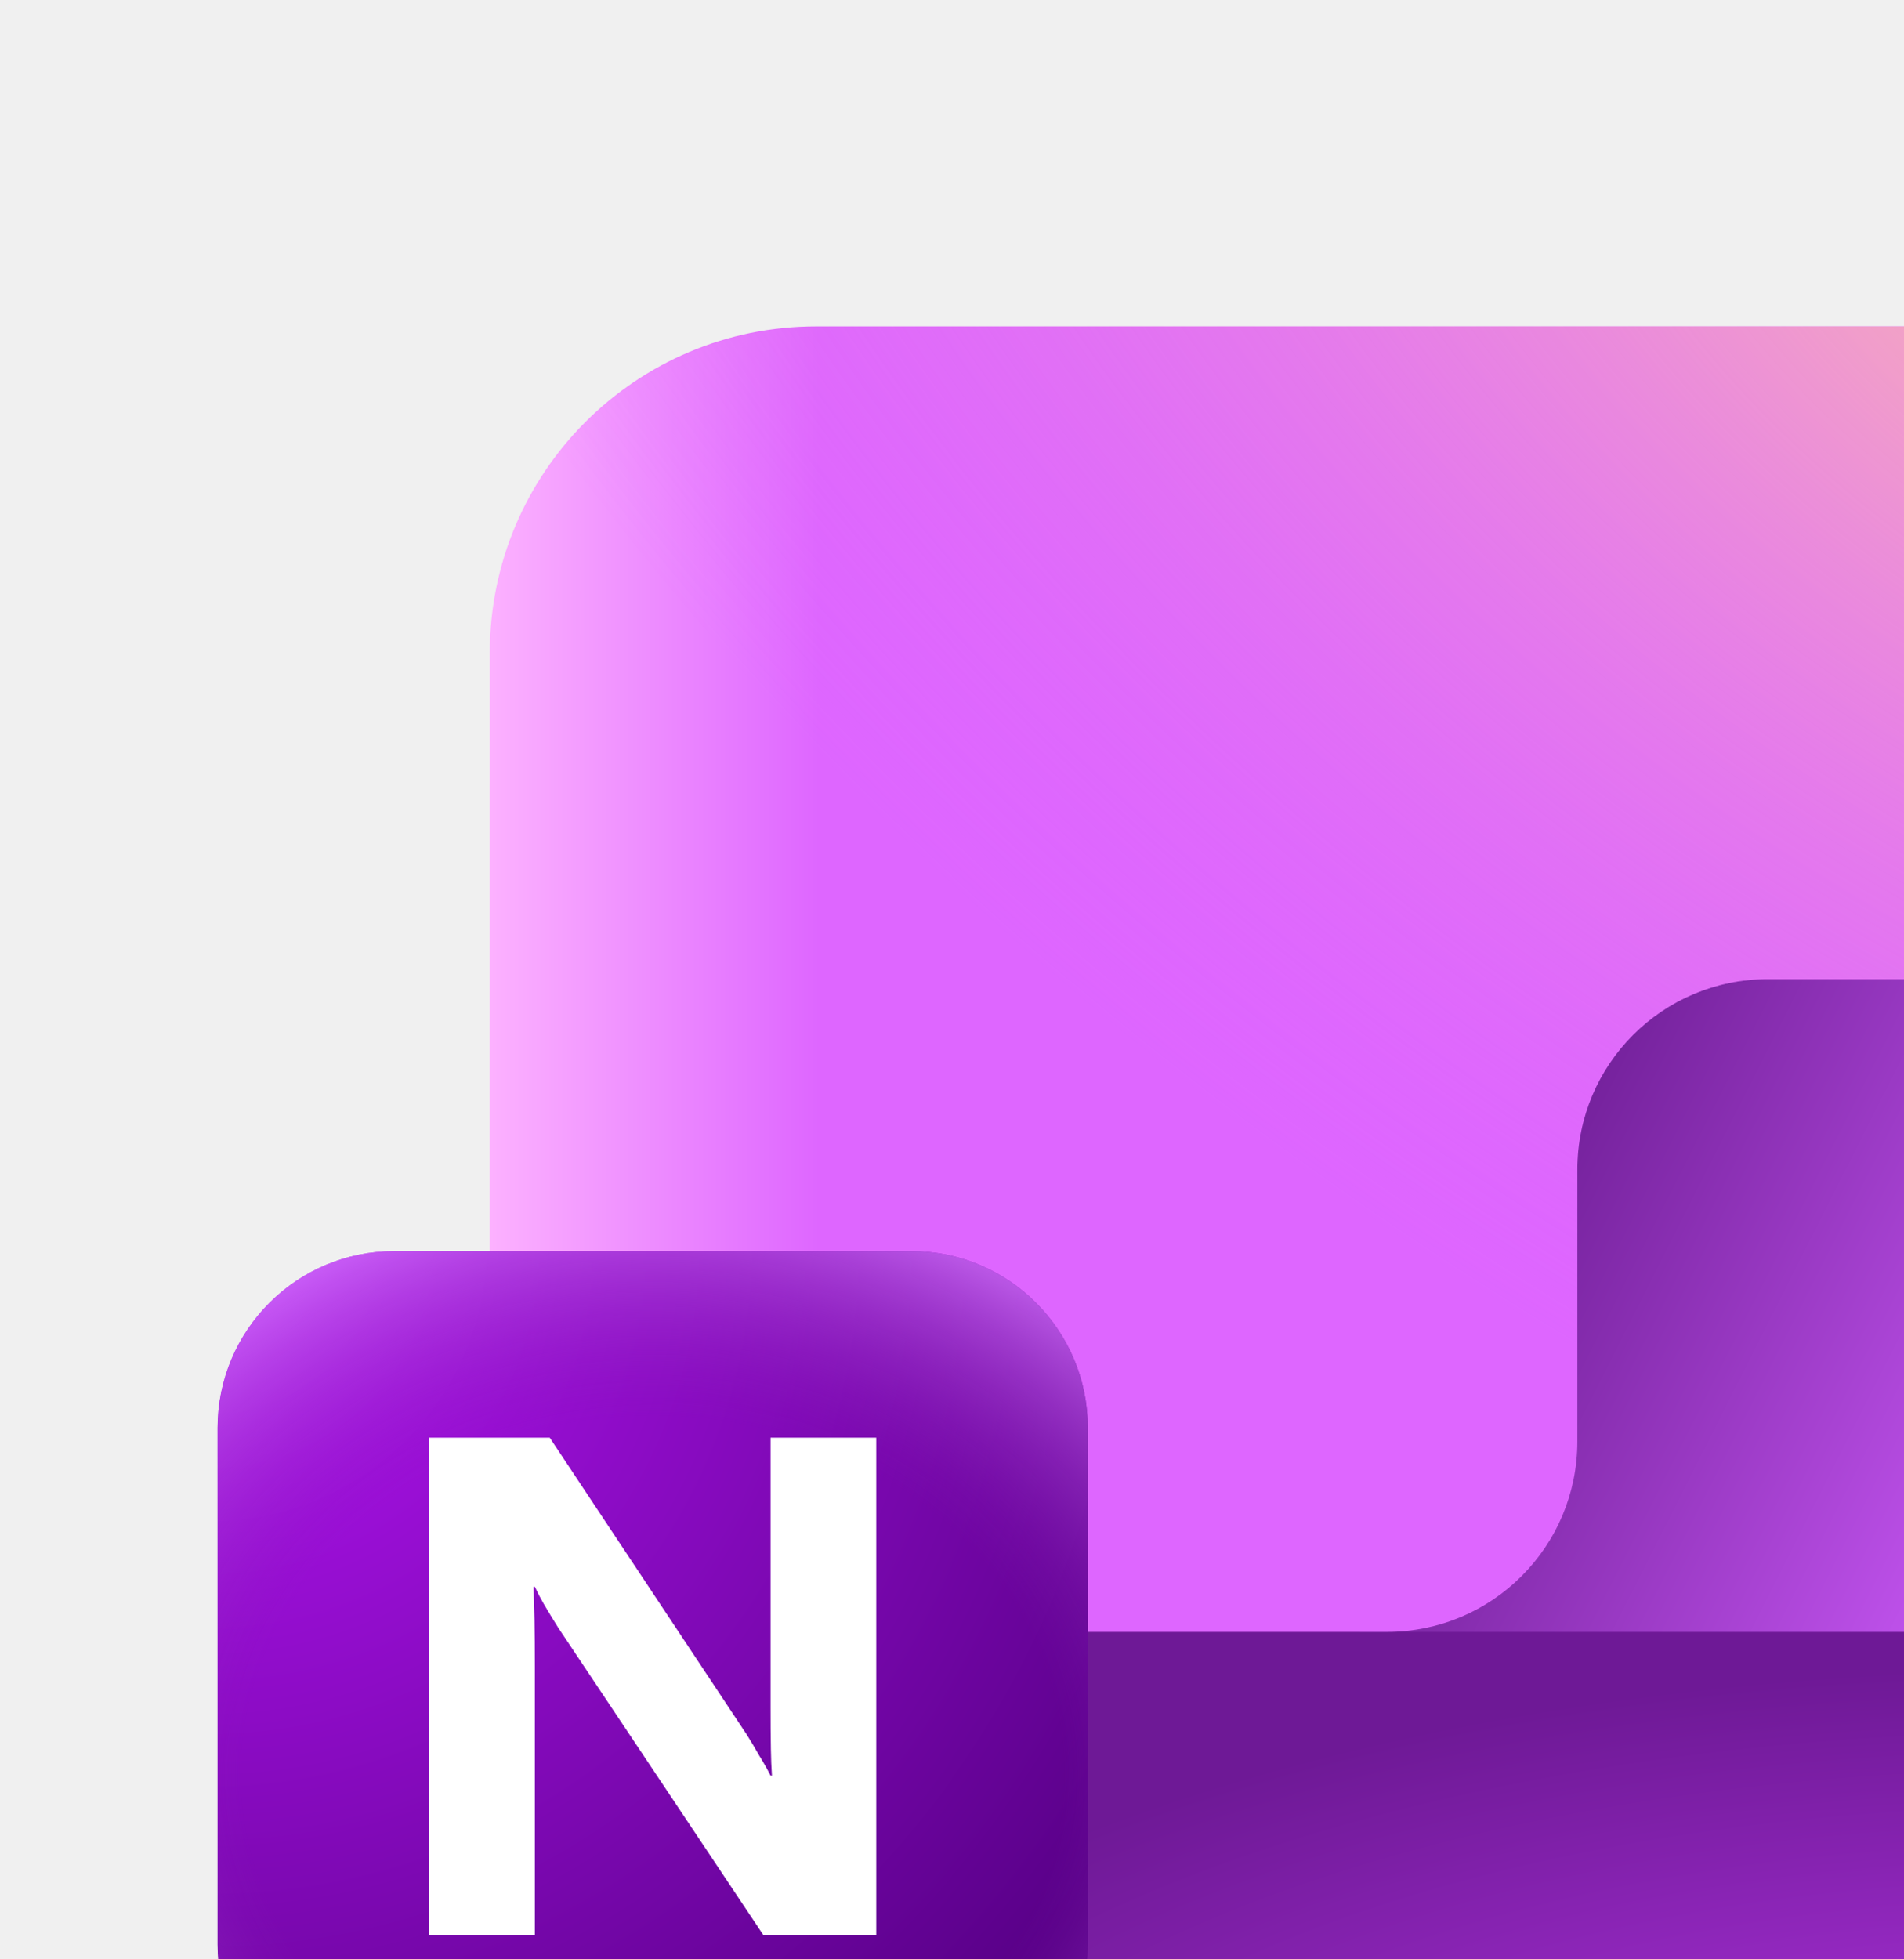
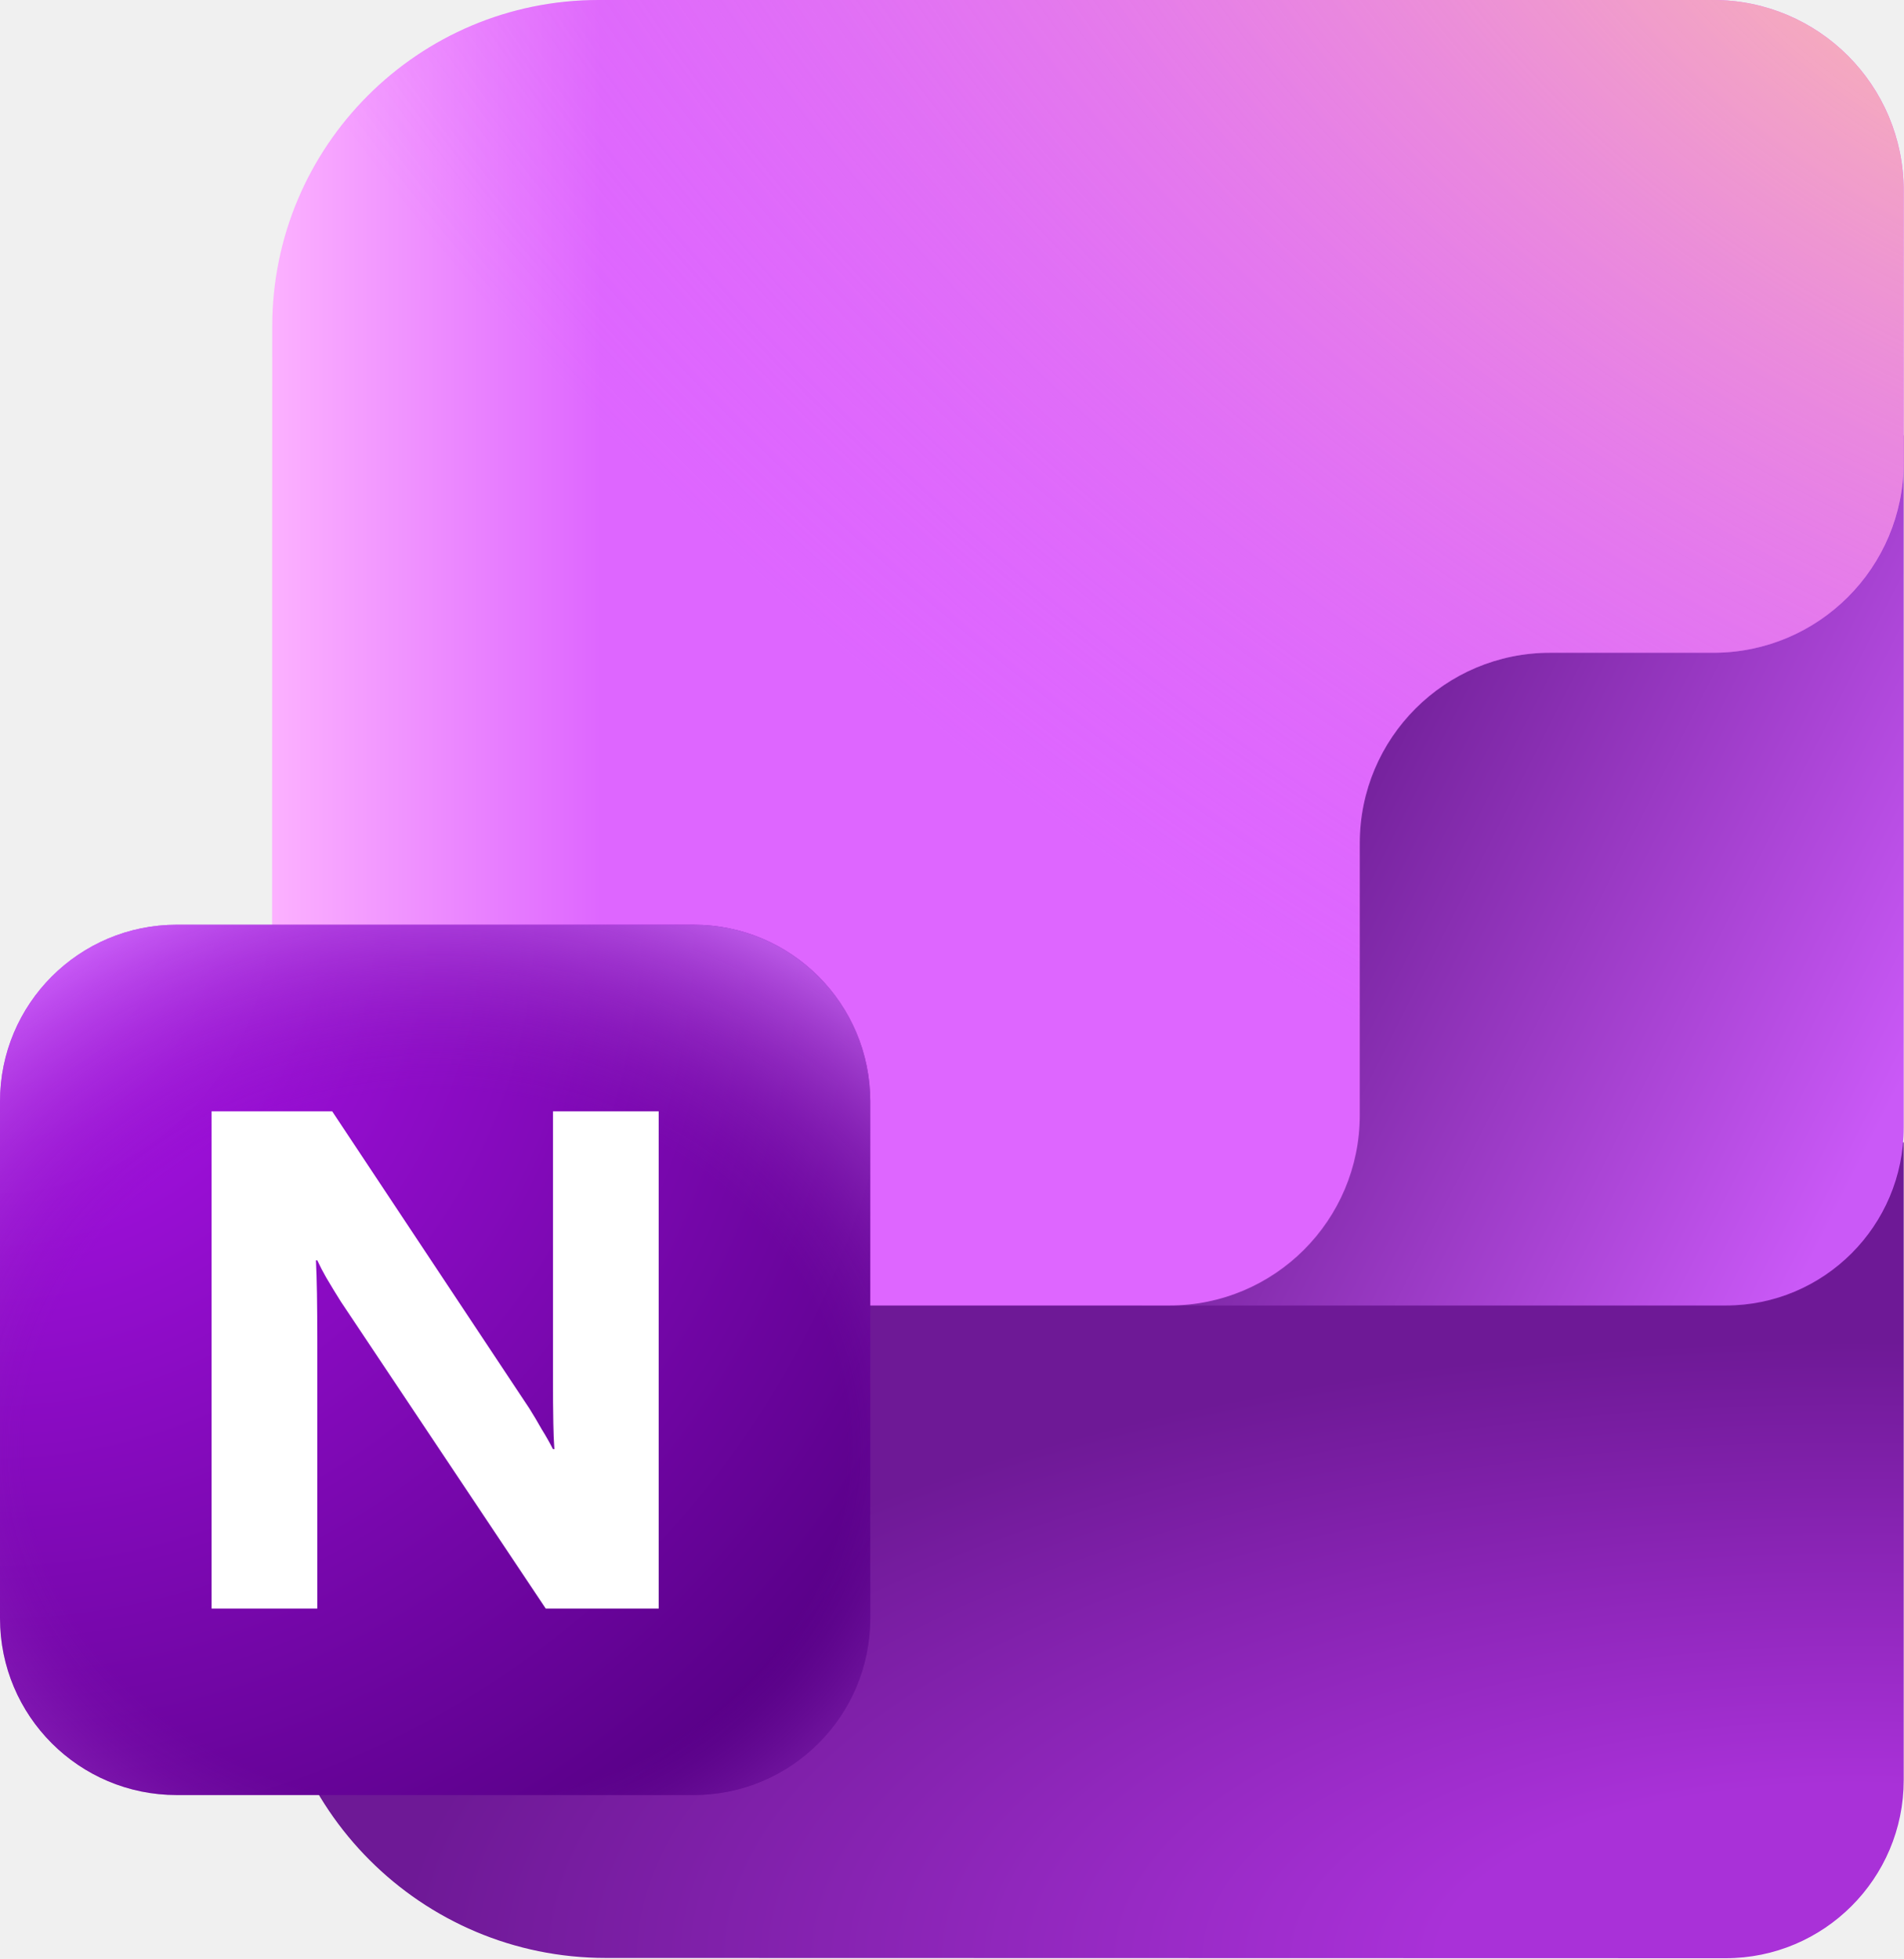
- <svg xmlns="http://www.w3.org/2000/svg" viewBox="0 0 35 35.999">
+ <svg xmlns="http://www.w3.org/2000/svg" viewBox="4 6 35 35.999">
  <g fill="none">
    <path fill="url(#SVGL2OgebKF)" d="M9 33.545A6.545 6.545 0 0 1 15.546 27H39v11.727a3.273 3.273 0 0 1-3.273 3.272l-20.592-.005A6.136 6.136 0 0 1 9 35.858z" />
    <path fill="url(#SVGgoe32ofQ)" d="m25 14.5l14-.5v12.727A3.273 3.273 0 0 1 35.727 30H25z" />
    <path fill="url(#SVGQNUw7o3M)" d="M9.005 11.999a6 6 0 0 1 6-5.999H35.5A3.5 3.5 0 0 1 39 9.5v5a3.5 3.5 0 0 1-3.5 3.5h-3a3.5 3.5 0 0 0-3.5 3.5v5a3.5 3.5 0 0 1-3.5 3.5H15a6 6 0 0 0-6 6z" />
    <path fill="url(#SVGeCNaousO)" d="M9.005 11.999a6 6 0 0 1 6-5.999H35.5A3.5 3.5 0 0 1 39 9.5v5a3.5 3.5 0 0 1-3.5 3.5h-3a3.5 3.5 0 0 0-3.5 3.5v5a3.5 3.5 0 0 1-3.5 3.5H15a6 6 0 0 0-6 6z" />
    <rect width="16" height="16" x="4" y="23" fill="url(#SVGvAXmlbqR)" rx="3.25" />
    <rect width="16" height="16" x="4" y="23" fill="url(#SVGlMJ4oeqM)" fill-opacity=".8" rx="3.25" />
    <path fill="#fff" d="M16.11 35.571h-2.077l-3.766-5.642a16 16 0 0 1-.268-.44a4 4 0 0 1-.166-.319h-.025q.012.243.019.612q.006.37.006.867v4.922H7.89V26.43h2.217l3.626 5.464a9 9 0 0 1 .223.376q.115.184.21.37h.026a9 9 0 0 1-.019-.472a40 40 0 0 1-.006-.784V26.43h1.943z" />
    <defs>
      <radialGradient id="SVGL2OgebKF" cx="0" cy="0" r="1" gradientTransform="matrix(47.5733 0 0 20.0481 38.125 42)" gradientUnits="userSpaceOnUse">
        <stop offset=".159" stop-color="#a931d8" />
        <stop offset=".566" stop-color="#6e1996" />
      </radialGradient>
      <radialGradient id="SVGeCNaousO" cx="0" cy="0" r="1" gradientTransform="rotate(121.483 19.403 13.628)scale(28.8769 50.7758)" gradientUnits="userSpaceOnUse">
        <stop stop-color="#ffc7a3" />
        <stop offset=".831" stop-color="#de67fd" stop-opacity="0" />
      </radialGradient>
      <radialGradient id="SVGvAXmlbqR" cx="0" cy="0" r="1" gradientTransform="rotate(45 -25.763 16.328)scale(22.6274)" gradientUnits="userSpaceOnUse">
        <stop offset=".072" stop-color="#ac13eb" />
        <stop offset=".879" stop-color="#580087" />
      </radialGradient>
      <radialGradient id="SVGlMJ4oeqM" cx="0" cy="0" r="1" gradientTransform="matrix(0 11.2 -12.9 0 12 32.6)" gradientUnits="userSpaceOnUse">
        <stop offset=".585" stop-color="#841fb0" stop-opacity="0" />
        <stop offset=".969" stop-color="#d373fc" />
      </radialGradient>
      <linearGradient id="SVGgoe32ofQ" x1="45.284" x2="28.013" y1="22.752" y2="14.022" gradientUnits="userSpaceOnUse">
        <stop offset=".217" stop-color="#ca59f7" />
        <stop offset=".888" stop-color="#691a90" />
      </linearGradient>
      <linearGradient id="SVGQNUw7o3M" x1="40.327" x2="9.007" y1="13.764" y2="13.764" gradientUnits="userSpaceOnUse">
        <stop offset=".807" stop-color="#de66ff" />
        <stop offset="1" stop-color="#fcb1ff" />
      </linearGradient>
    </defs>
  </g>
</svg>
